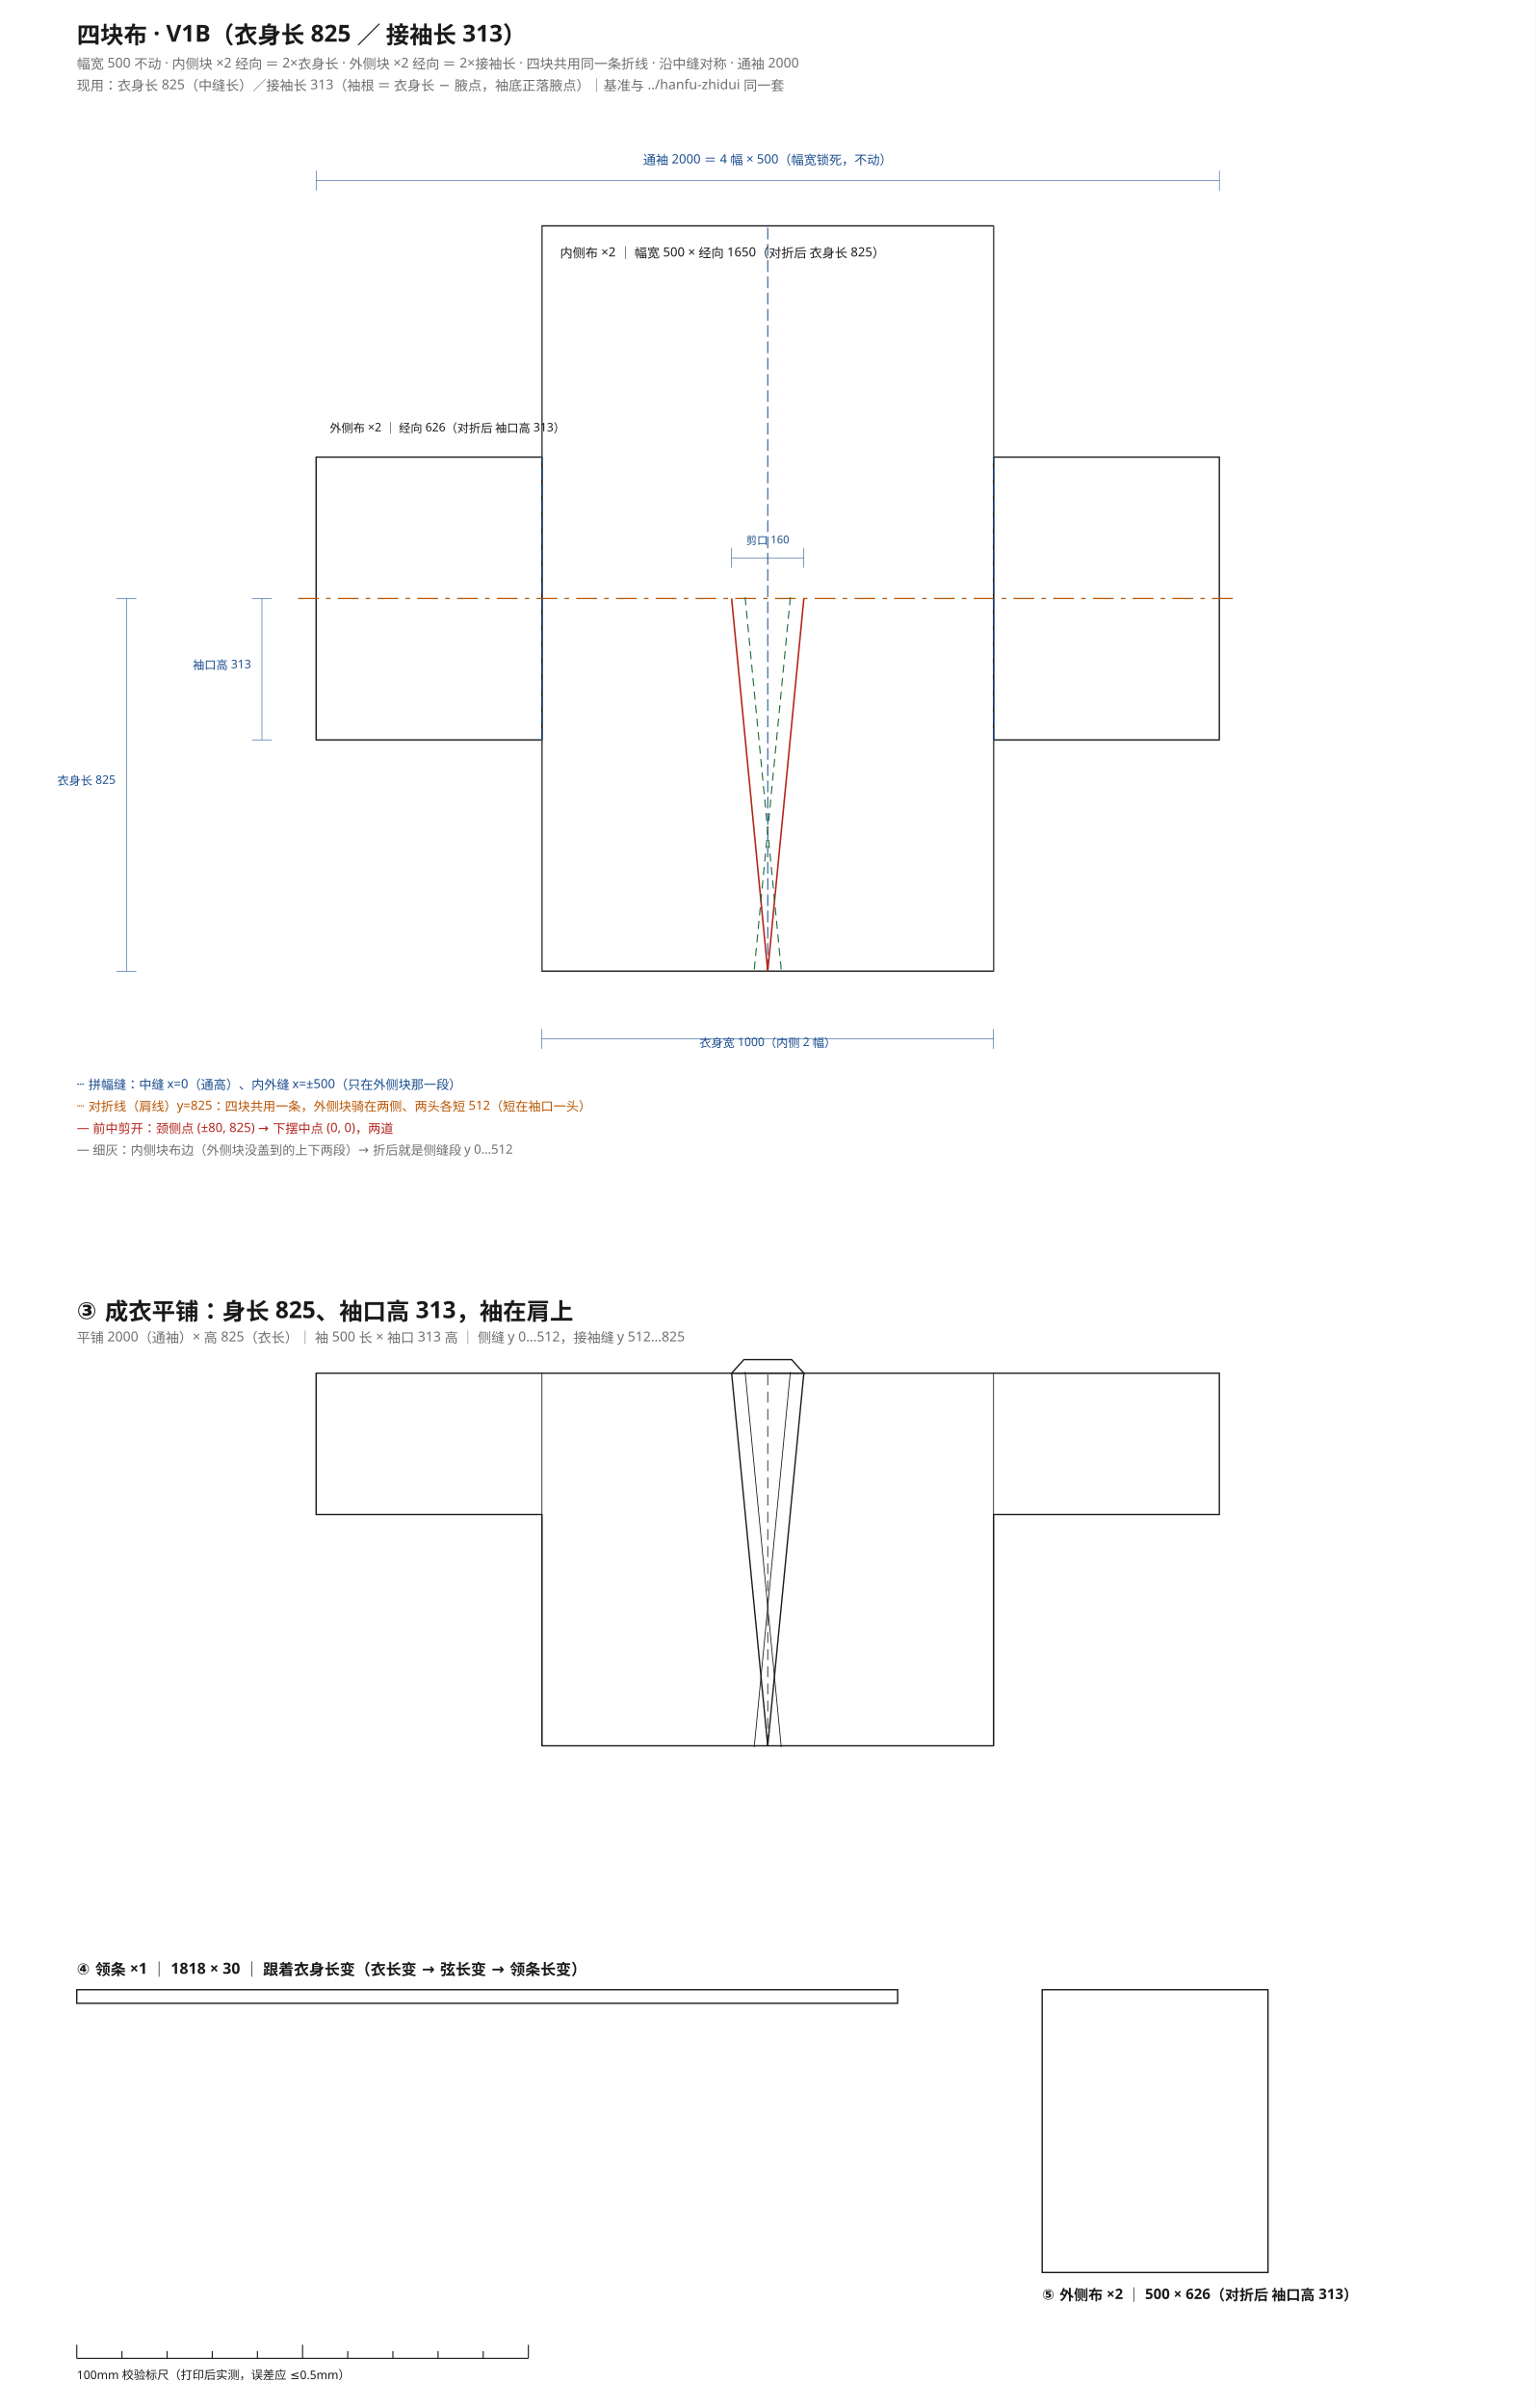
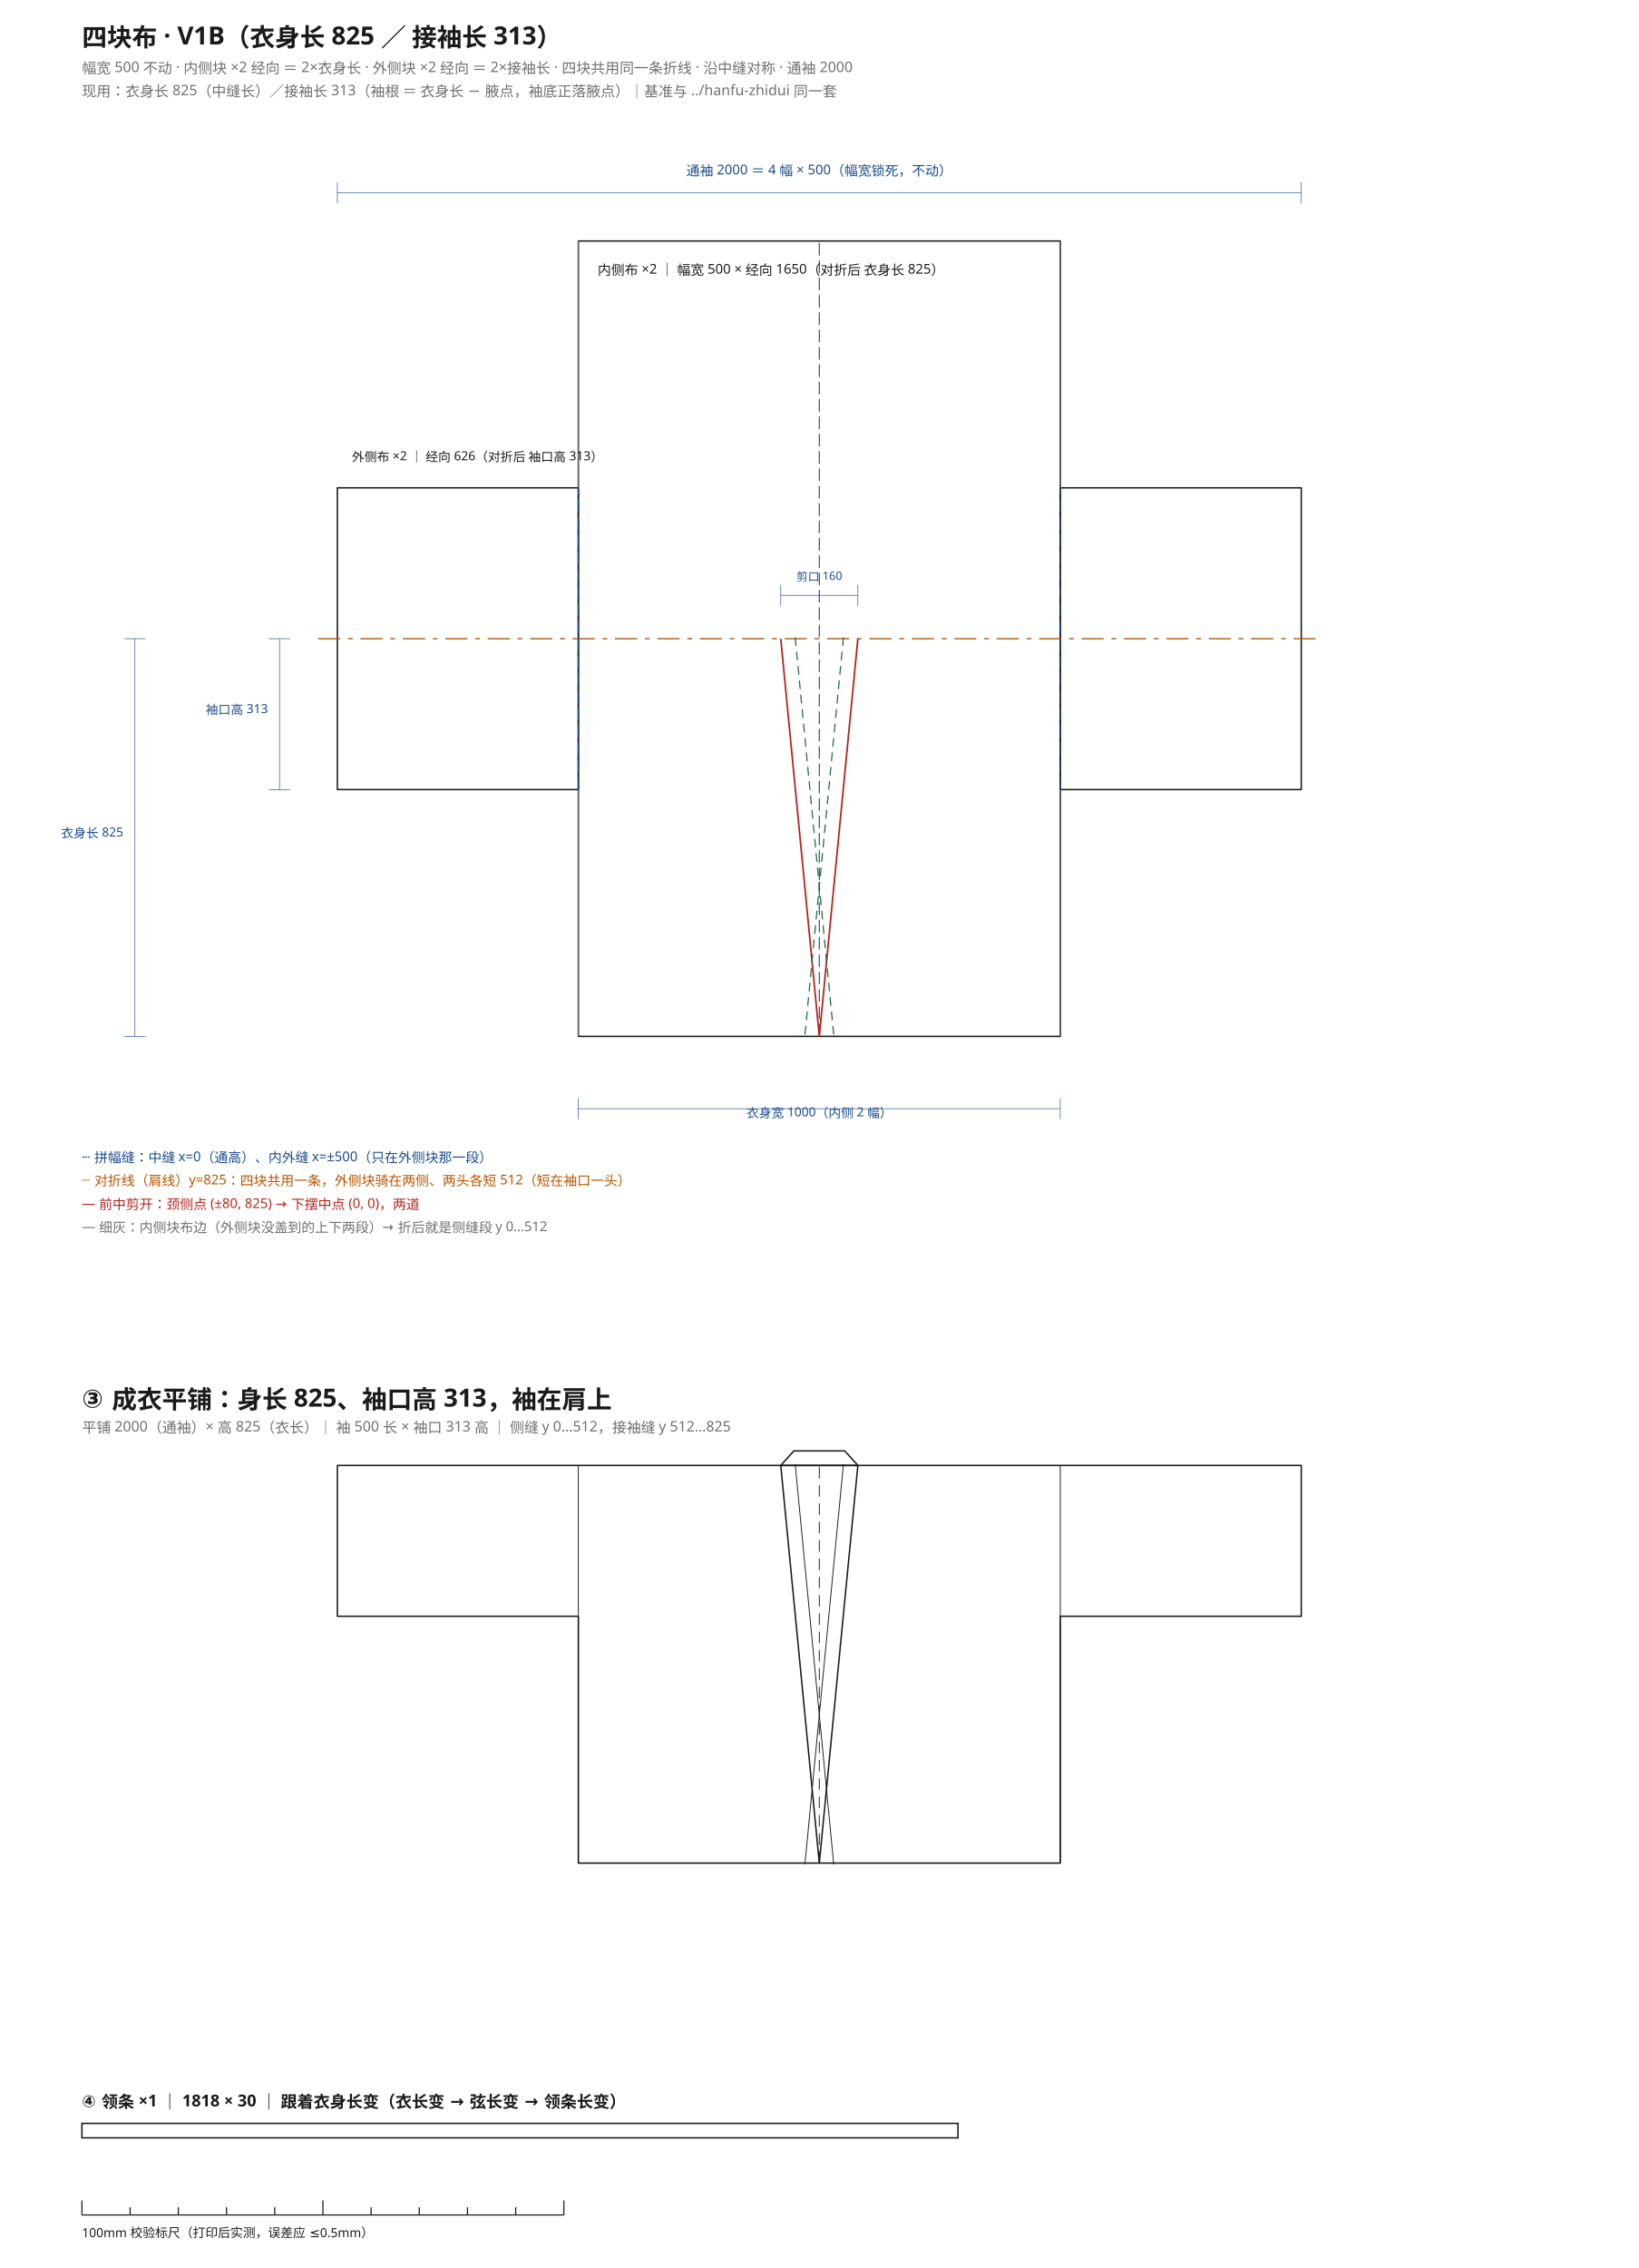
- <svg xmlns="http://www.w3.org/2000/svg" width="3400mm" height="5331mm" viewBox="0 0 3400 5331">
+ <svg xmlns="http://www.w3.org/2000/svg" width="3400mm" height="4705mm" viewBox="0 0 3400 4705">
  <rect width="100%" height="100%" fill="#ffffff" />
  <g id="CLOTH" stroke="#1a1a1a" stroke-width="3" fill="none" stroke-linejoin="round">
    <path d="M 1200.0 2150.0 L 2200.0 2150.0 L 2200.0 500.0 L 1200.0 500.0 Z" />
    <path d="M 1200.0 1638.0 L 700.0 1638.0 L 700.0 1012.0 L 1200.0 1012.0 Z" />
    <path d="M 2200.0 1638.0 L 2700.0 1638.0 L 2700.0 1012.0 L 2200.0 1012.0 Z" />
  </g>
  <g id="FOLD" stroke="#b85400" stroke-width="2.6" fill="none" stroke-dasharray="46 16 10 16">
    <path d="M 660.0 1325.0 L 2740.0 1325.0" />
  </g>
  <g id="SEAM" stroke="#1a4d8f" stroke-width="2.2" fill="none" stroke-dasharray="26 10">
    <path d="M 1700.0 2150.0 L 1700.0 500.0" />
    <path d="M 1200.0 1638.0 L 1200.0 1012.0" />
    <path d="M 2200.0 1638.0 L 2200.0 1012.0" />
  </g>
  <g id="FREEEDGE" stroke="#6f6f6f" stroke-width="1.6" fill="none">
    <path d="M 1200.0 2150.0 L 1200.0 1638.0" />
    <path d="M 1200.0 1012.0 L 1200.0 500.0" />
    <path d="M 2200.0 2150.0 L 2200.0 1638.0" />
    <path d="M 2200.0 1012.0 L 2200.0 500.0" />
  </g>
  <g id="SLIT" stroke="#b3241c" stroke-width="3.4" fill="none">
    <path d="M 1620.0 1325.0 L 1700.0 2150.0" />
    <path d="M 1780.0 1325.0 L 1700.0 2150.0" />
  </g>
  <g id="LAPELFOLD" stroke="#1d6b3a" stroke-width="2.4" fill="none" stroke-dasharray="18 12">
    <path d="M 1649.9 1322.1 L 1729.9 2147.1" />
    <path d="M 1750.1 1322.1 L 1670.1 2147.1" />
  </g>
  <g id="DIM">
    <path d="M 700.0 400.0 L 2700.0 400.0" stroke="#1a4d8f" stroke-width="1.2" fill="none" />
    <path d="M 700.0 422.0 L 700.0 378.0" stroke="#1a4d8f" stroke-width="1.2" fill="none" />
    <path d="M 2700.0 422.0 L 2700.0 378.0" stroke="#1a4d8f" stroke-width="1.2" fill="none" />
    <text x="1700.0" y="364.0" font-family="sans-serif" font-size="28" fill="#1a4d8f" text-anchor="middle">通袖 2000 ＝ 4 幅 × 500（幅宽锁死，不动）</text>
    <path d="M 1200.0 2300.0 L 2200.0 2300.0" stroke="#1a4d8f" stroke-width="1.2" fill="none" />
    <path d="M 1200.0 2322.0 L 1200.0 2278.0" stroke="#1a4d8f" stroke-width="1.2" fill="none" />
    <path d="M 2200.0 2322.0 L 2200.0 2278.0" stroke="#1a4d8f" stroke-width="1.2" fill="none" />
    <text x="1700.0" y="2318.0" font-family="sans-serif" font-size="26" fill="#1a4d8f" text-anchor="middle">衣身宽 1000（内侧 2 幅）</text>
    <path d="M 580.0 1638.0 L 580.0 1325.0" stroke="#1a4d8f" stroke-width="1.2" fill="none" />
    <path d="M 558.0 1638.0 L 602.0 1638.0" stroke="#1a4d8f" stroke-width="1.2" fill="none" />
    <path d="M 558.0 1325.0 L 602.0 1325.0" stroke="#1a4d8f" stroke-width="1.2" fill="none" />
    <text x="556.0" y="1481.5" font-family="sans-serif" font-size="26" fill="#1a4d8f" text-anchor="end">袖口高 313</text>
    <path d="M 280.0 2150.0 L 280.0 1325.0" stroke="#1a4d8f" stroke-width="1.2" fill="none" />
    <path d="M 258.0 2150.0 L 302.0 2150.0" stroke="#1a4d8f" stroke-width="1.2" fill="none" />
    <path d="M 258.0 1325.0 L 302.0 1325.0" stroke="#1a4d8f" stroke-width="1.2" fill="none" />
    <text x="256.0" y="1737.5" font-family="sans-serif" font-size="26" fill="#1a4d8f" text-anchor="end">衣身长 825</text>
    <path d="M 1620.0 1235.0 L 1780.0 1235.0" stroke="#1a4d8f" stroke-width="1.2" fill="none" />
    <path d="M 1620.0 1257.0 L 1620.0 1213.0" stroke="#1a4d8f" stroke-width="1.2" fill="none" />
    <path d="M 1780.0 1257.0 L 1780.0 1213.0" stroke="#1a4d8f" stroke-width="1.2" fill="none" />
    <text x="1700.0" y="1205.0" font-family="sans-serif" font-size="24" fill="#1a4d8f" text-anchor="middle">剪口 160</text>
  </g>
  <g font-family="sans-serif" fill="#1a1a1a">
    <text x="170.0" y="96" font-size="52" font-weight="600">四块布 · V1B（衣身长 825 ／ 接袖长 313）</text>
    <text x="170.0" y="152" font-size="30" fill="#6f6f6f">幅宽 500 不动 · 内侧块 ×2 经向 ＝ 2×衣身长 · 外侧块 ×2 经向 ＝ 2×接袖长 · 四块共用同一条折线 · 沿中缝对称 · 通袖 2000</text>
    <text x="170.0" y="200" font-size="30" fill="#6f6f6f">现用：衣身长 825（中缝长）／接袖长 313（袖根 ＝ 衣身长 − 腋点，袖底正落腋点）｜基准与 ../hanfu-zhidui 同一套</text>
  </g>
  <g font-family="sans-serif" font-size="28" fill="#1a4d8f">
    <text x="170.0" y="2410.0">┄ 拼幅缝：中缝 x=0（通高）、内外缝 x=±500（只在外侧块那一段）</text>
  </g>
  <g font-family="sans-serif" font-size="28" fill="#b85400">
    <text x="170.0" y="2458.0">┈ 对折线（肩线）y=825：四块共用一条，外侧块骑在两侧、两头各短 512（短在袖口一头）</text>
  </g>
  <g font-family="sans-serif" font-size="28" fill="#b3241c">
    <text x="170.0" y="2506.0">— 前中剪开：颈侧点 (±80, 825) → 下摆中点 (0, 0)，两道</text>
  </g>
  <g font-family="sans-serif" font-size="28" fill="#6f6f6f">
    <text x="170.0" y="2554.0">— 细灰：内侧块布边（外侧块没盖到的上下两段）→ 折后就是侧缝段 y 0…512</text>
  </g>
  <g id="FLAT" stroke="#1a1a1a" stroke-width="3" fill="none" stroke-linejoin="round">
    <path d="M 700.0 3353.0 L 700.0 3040.0 L 2700.0 3040.0 L 2700.0 3353.0 L 2200.0 3353.0 L 2200.0 3865.0 L 1200.0 3865.0 L 1200.0 3353.0 Z" />
  </g>
  <g id="FSEAM" stroke="#1a1a1a" stroke-width="1.8" fill="none">
    <path d="M 1200.0 3865.0 L 1200.0 3040.0" />
    <path d="M 2200.0 3865.0 L 2200.0 3040.0" />
    <path d="M 1700.0 3865.0 L 1700.0 3040.0" stroke-dasharray="24 14" />
    <path d="M 1620.0 3040.0 L 1700.0 3865.0" stroke-width="3" />
    <path d="M 1780.0 3040.0 L 1700.0 3865.0" stroke-width="3" />
    <path d="M 1649.9 3037.1 L 1729.9 3867.9" stroke-width="1.8" />
    <path d="M 1750.1 3037.1 L 1670.1 3867.9" stroke-width="1.8" />
  </g>
  <g id="FCOLLAR" stroke="#1a1a1a" stroke-width="3" fill="none">
    <path d="M 1620.0 3040.0 L 1647.2 3010.0 L 1752.8 3010.0 L 1780.0 3040.0 Z" />
  </g>
  <g font-family="sans-serif" fill="#1a1a1a">
    <text x="170.0" y="2920.0" font-size="52" font-weight="600">③ 成衣平铺：身长 825、袖口高 313，袖在肩上</text>
    <text x="170.0" y="2972.0" font-size="30" fill="#6f6f6f">平铺 2000（通袖）× 高 825（衣长）｜ 袖 500 长 × 袖口 313 高 ｜ 侧缝 y 0…512，接袖缝 y 512…825</text>
  </g>
  <g id="CUT" stroke="#1a1a1a" stroke-width="3" fill="none">
    <path d="M 170.0 4405.0 L 1987.7 4405.0 L 1987.7 4435.0 L 170.0 4435.0 Z" />
-     <path d="M 2307.7 4405.0 L 2807.7 4405.0 L 2807.7 5031.0 L 2307.7 5031.0 Z" />
  </g>
  <text x="170.0" y="4371.0" font-family="sans-serif" font-size="34" font-weight="600" fill="#1a1a1a">④ 领条 ×1 ｜ 1818 × 30 ｜ 跟着衣身长变（衣长变 → 弦长变 → 领条长变）</text>
-   <text x="2307.7" y="5091.0" font-family="sans-serif" font-size="32" font-weight="600" fill="#1a1a1a">⑤ 外侧布 ×2 ｜ 500 × 626（对折后 袖口高 313）</text>
  <text x="1240.0" y="570.0" font-family="sans-serif" font-size="28" fill="#1a1a1a" text-anchor="start">内侧布 ×2 ｜ 幅宽 500 × 经向 1650（对折后 衣身长 825）</text>
  <text x="730.0" y="957.0" font-family="sans-serif" font-size="26" fill="#1a1a1a" text-anchor="start">外侧布 ×2 ｜ 经向 626（对折后 袖口高 313）</text>
  <g id="SCALE" stroke="#1a1a1a" stroke-width="2.4" fill="none">
-     <path d="M 170.0 5221.0 L 170.0 5191.0" />
-     <path d="M 270.0 5221.0 L 270.0 5205.0" />
-     <path d="M 370.0 5221.0 L 370.0 5205.0" />
-     <path d="M 470.0 5221.0 L 470.0 5205.0" />
-     <path d="M 570.0 5221.0 L 570.0 5205.0" />
-     <path d="M 670.0 5221.0 L 670.0 5191.0" />
-     <path d="M 770.0 5221.0 L 770.0 5205.0" />
-     <path d="M 870.0 5221.0 L 870.0 5205.0" />
-     <path d="M 970.0 5221.0 L 970.0 5205.0" />
-     <path d="M 1070.0 5221.0 L 1070.0 5205.0" />
-     <path d="M 1170.0 5221.0 L 1170.0 5191.0" />
-     <path d="M 170.0 5221.0 L 1170.0 5221.0" />
+     <path d="M 170.0 4595.0 L 170.0 4565.0" />
+     <path d="M 270.0 4595.0 L 270.0 4579.0" />
+     <path d="M 370.0 4595.0 L 370.0 4579.0" />
+     <path d="M 470.0 4595.0 L 470.0 4579.0" />
+     <path d="M 570.0 4595.0 L 570.0 4579.0" />
+     <path d="M 670.0 4595.0 L 670.0 4565.0" />
+     <path d="M 770.0 4595.0 L 770.0 4579.0" />
+     <path d="M 870.0 4595.0 L 870.0 4579.0" />
+     <path d="M 970.0 4595.0 L 970.0 4579.0" />
+     <path d="M 1070.0 4595.0 L 1070.0 4579.0" />
+     <path d="M 1170.0 4595.0 L 1170.0 4565.0" />
+     <path d="M 170.0 4595.0 L 1170.0 4595.0" />
  </g>
-   <text x="170.0" y="5267.0" font-family="sans-serif" font-size="26" fill="#1a1a1a">100mm 校验标尺（打印后实测，误差应 ≤0.5mm）</text>
+   <text x="170.0" y="4641.0" font-family="sans-serif" font-size="26" fill="#1a1a1a">100mm 校验标尺（打印后实测，误差应 ≤0.5mm）</text>
</svg>
